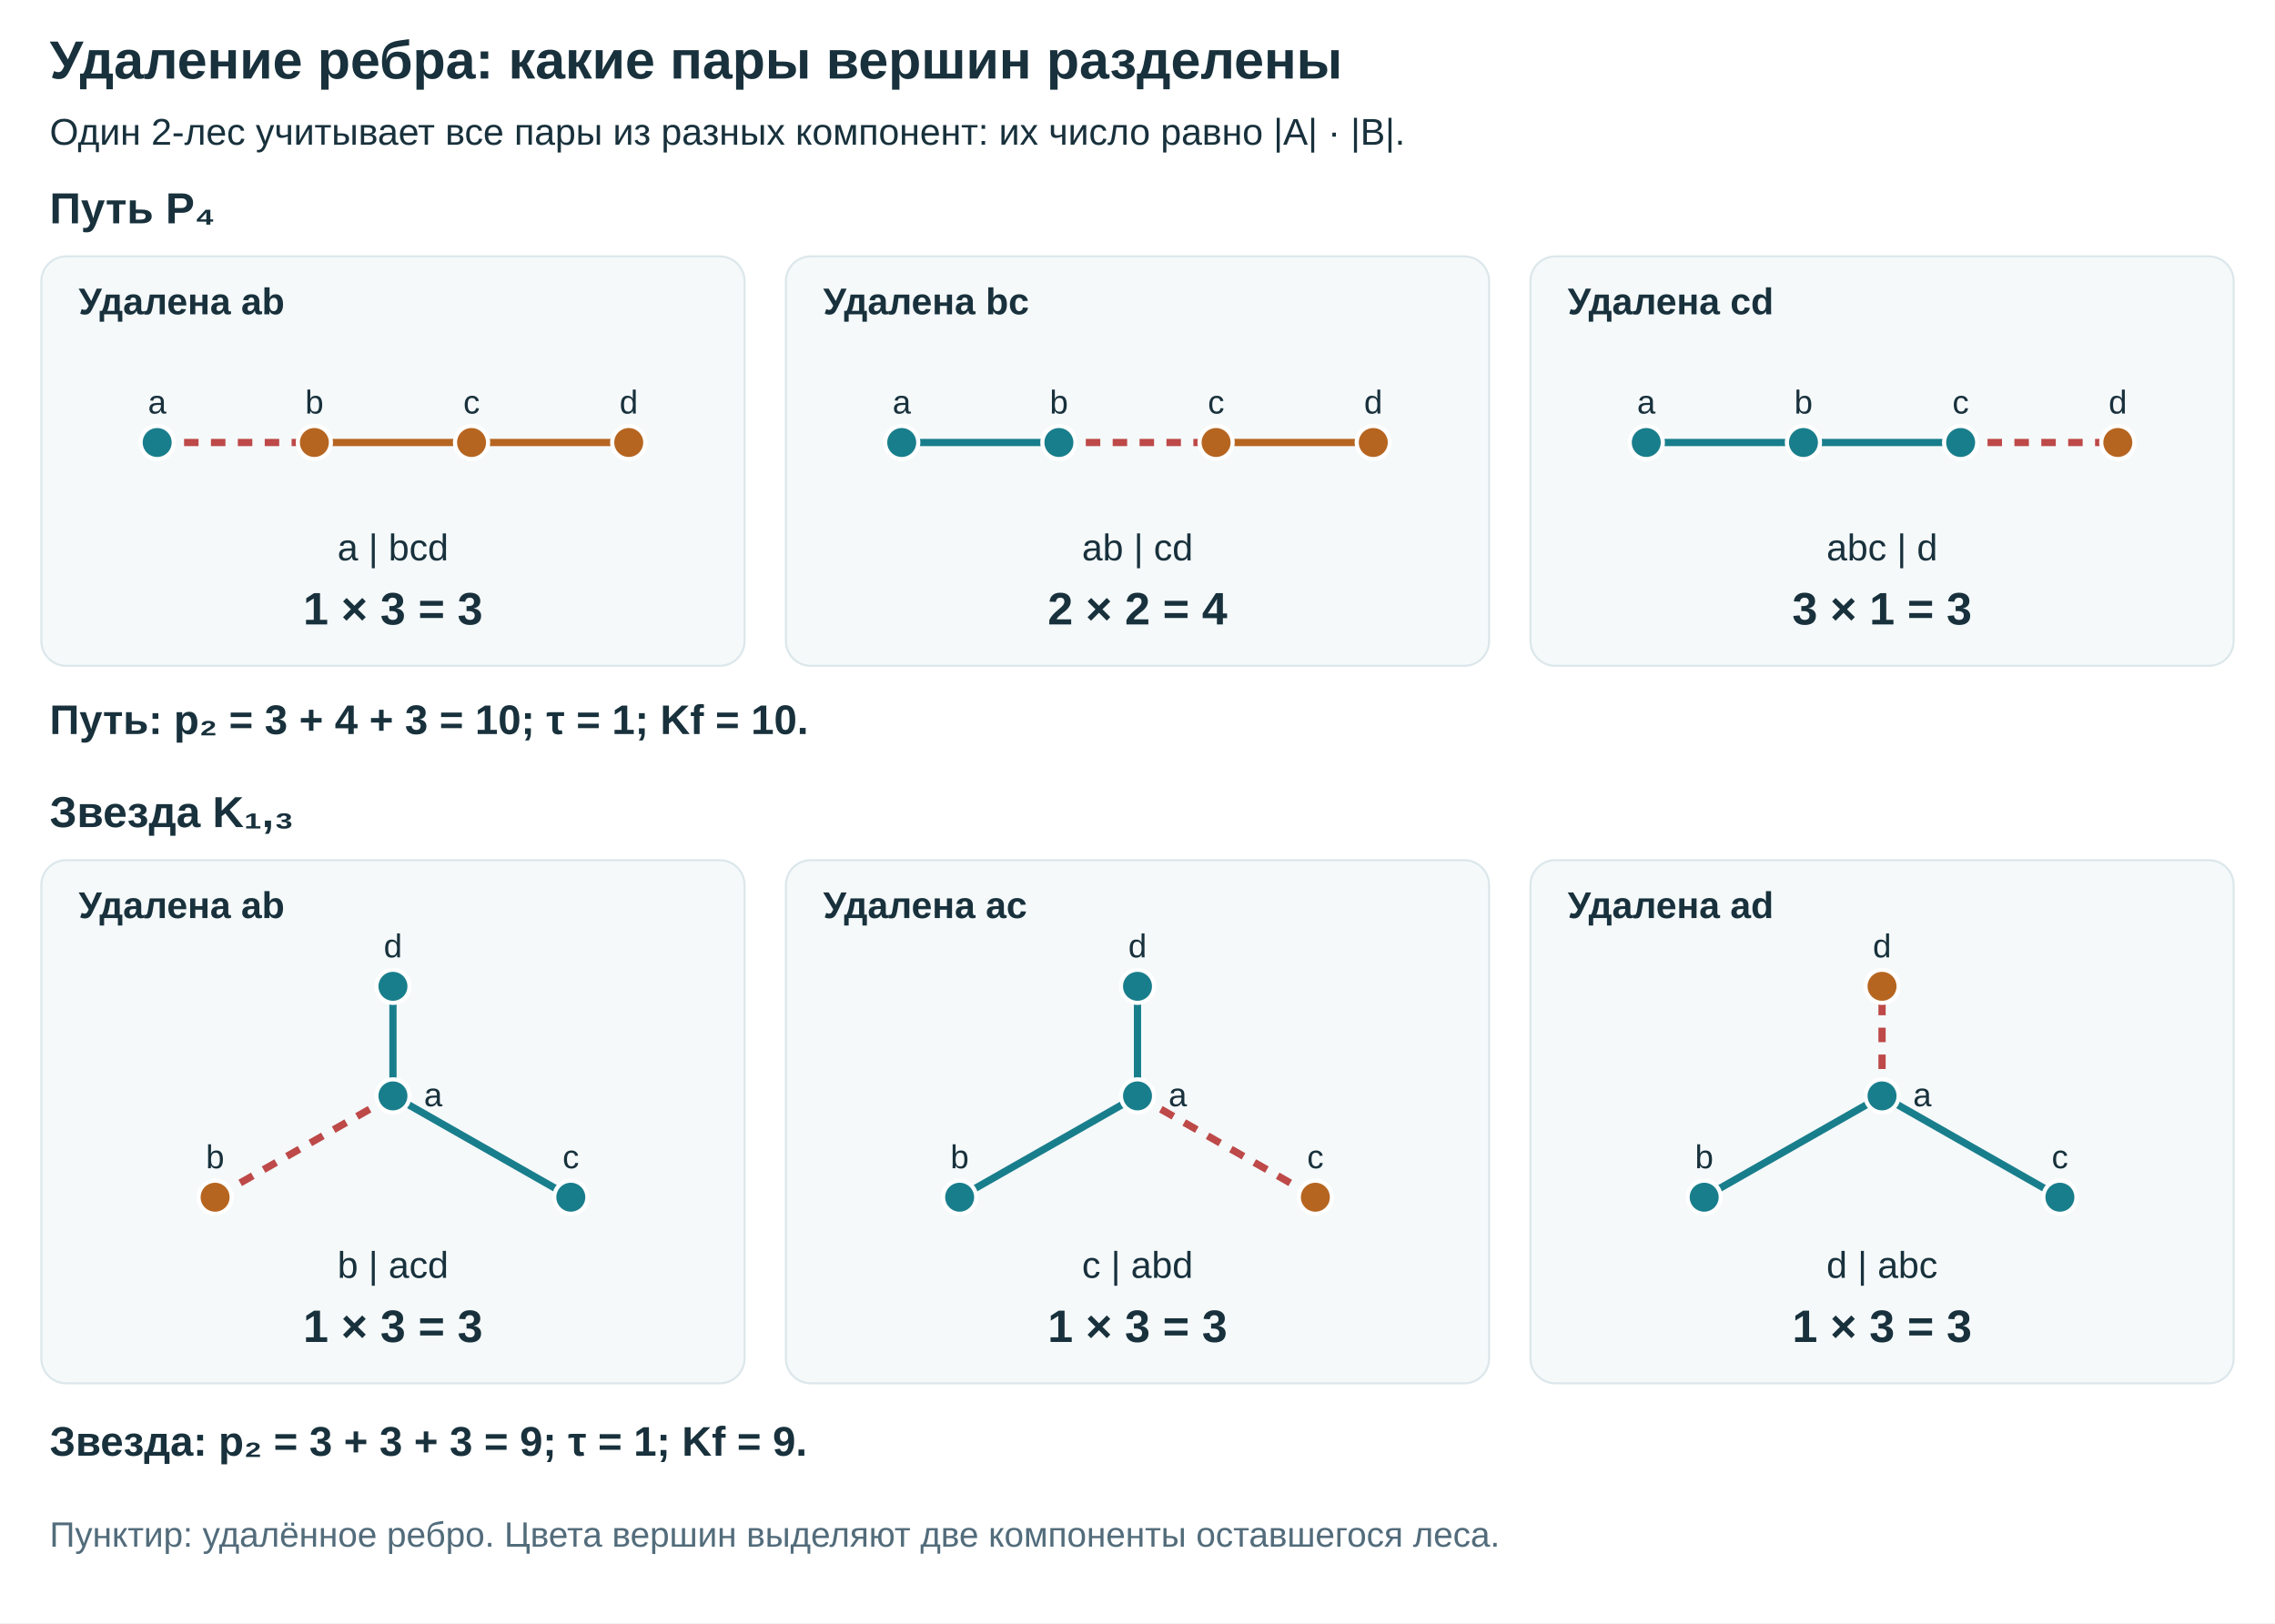
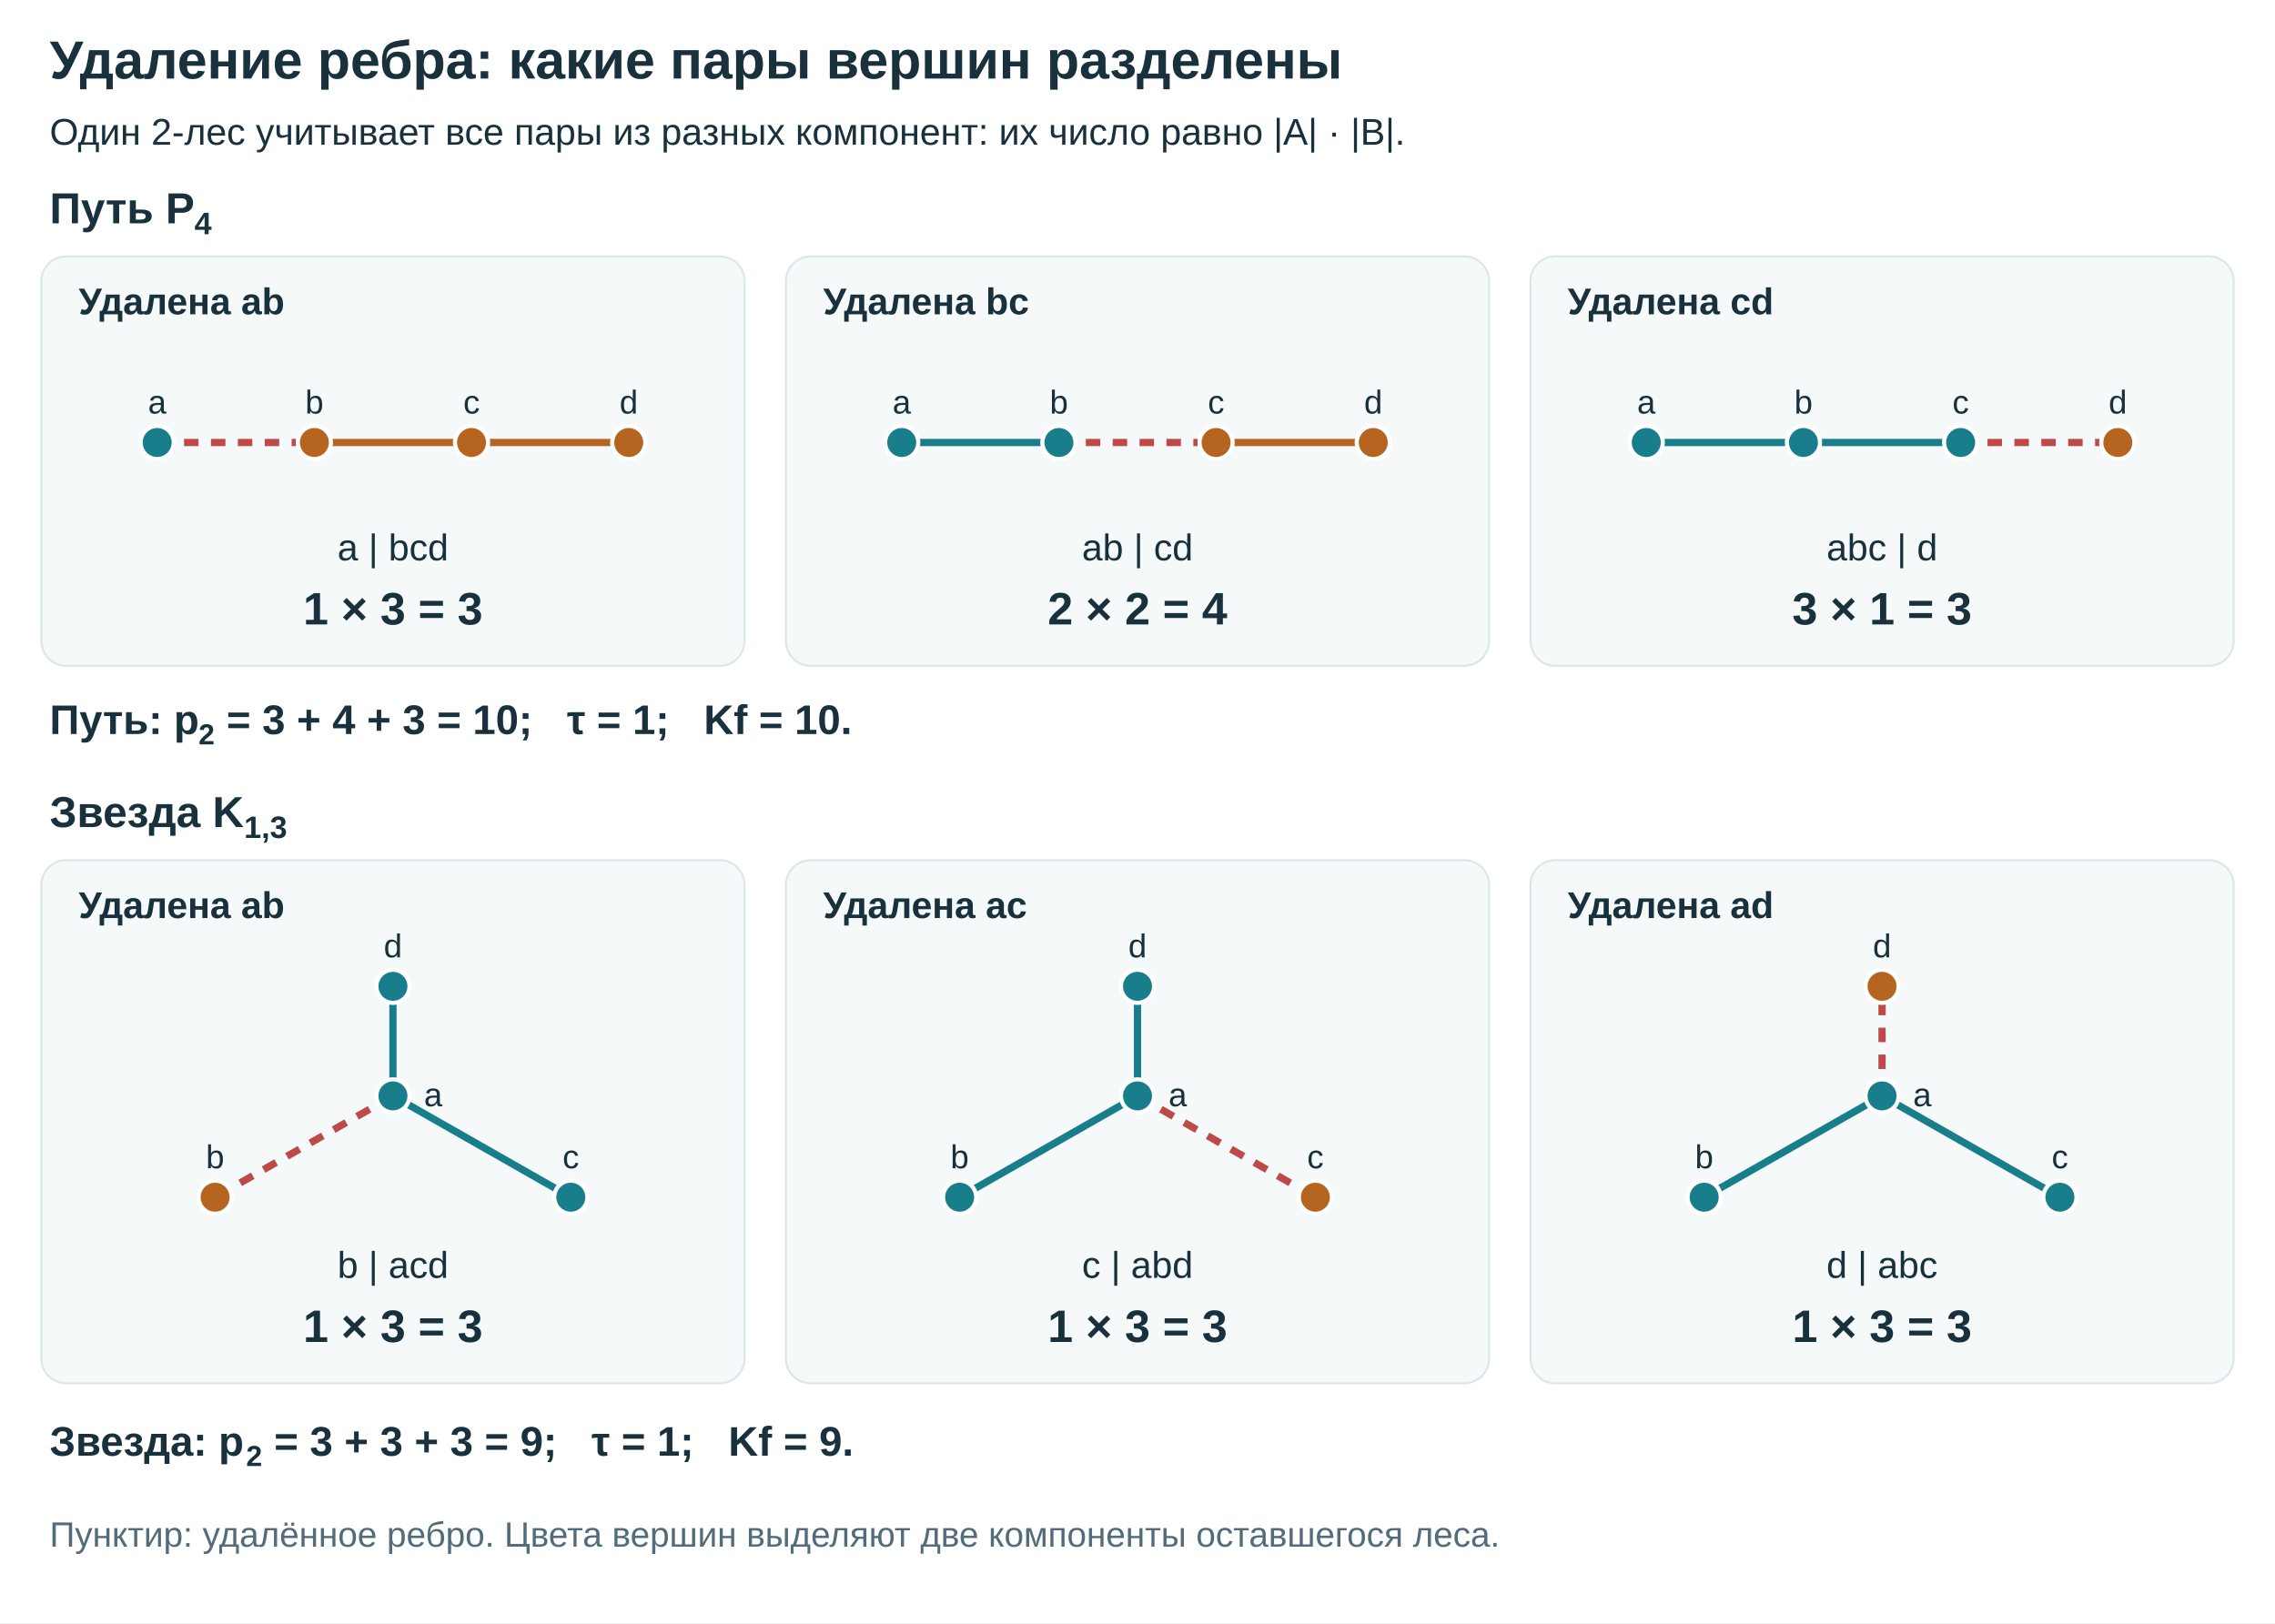
<svg xmlns="http://www.w3.org/2000/svg" width="1100" height="785" viewBox="0 0 1100 785" role="img" aria-labelledby="title desc">
  <rect width="1100" height="785" fill="white" />
  <g font-family="Arial, sans-serif">
-     <text x="24" y="38" font-size="26" font-weight="700" text-anchor="start" fill="#18313c">Удаление ребра: какие пары вершин разделены</text>
-     <text x="24" y="70" font-size="18" font-weight="400" text-anchor="start" fill="#18313c">Один 2-лес учитывает все пары из разных компонент: их число равно |A| · |B|.</text>
-     <text x="24" y="108" font-size="21" font-weight="700" text-anchor="start" fill="#18313c">Путь P₄</text>
+     <text xml:space="preserve" x="24" y="38" font-size="26" font-weight="700" text-anchor="start" fill="#18313c">Удаление ребра: какие пары вершин разделены</text>
+     <text xml:space="preserve" x="24" y="70" font-size="18" font-weight="400" text-anchor="start" fill="#18313c">Один 2-лес учитывает все пары из разных компонент: их число равно |A| · |B|.</text>
+     <text xml:space="preserve" font-weight="700" fill="#18313c" x="24.00" y="108.00" text-anchor="start" style="font-size:21.0px">Путь P</text>
+     <text xml:space="preserve" font-weight="700" fill="#18313c" x="94.00" y="113.25" text-anchor="start" style="font-size:15px">4</text>
    <rect x="20" y="124" width="340" height="198" rx="12" fill="#f5f9fa" stroke="#dce7eb" />
-     <text x="38" y="152" font-size="18" font-weight="700" text-anchor="start" fill="#18313c">Удалена ab</text>
+     <text xml:space="preserve" x="38" y="152" font-size="18" font-weight="700" text-anchor="start" fill="#18313c">Удалена ab</text>
    <line x1="76" y1="214" x2="152" y2="214" stroke="#bd4948" stroke-dasharray="7 6" stroke-width="3.5" />
    <line x1="152" y1="214" x2="228" y2="214" stroke="#b66520" stroke-width="3.5" />
    <line x1="228" y1="214" x2="304" y2="214" stroke="#b66520" stroke-width="3.5" />
    <circle cx="76" cy="214" r="8" fill="#197e8c" stroke="white" stroke-width="2" />
-     <text x="76" y="200" font-size="16" font-weight="400" text-anchor="middle" fill="#18313c">a</text>
+     <text xml:space="preserve" x="76" y="200" font-size="16" font-weight="400" text-anchor="middle" fill="#18313c">a</text>
    <circle cx="152" cy="214" r="8" fill="#b66520" stroke="white" stroke-width="2" />
-     <text x="152" y="200" font-size="16" font-weight="400" text-anchor="middle" fill="#18313c">b</text>
+     <text xml:space="preserve" x="152" y="200" font-size="16" font-weight="400" text-anchor="middle" fill="#18313c">b</text>
    <circle cx="228" cy="214" r="8" fill="#b66520" stroke="white" stroke-width="2" />
-     <text x="228" y="200" font-size="16" font-weight="400" text-anchor="middle" fill="#18313c">c</text>
+     <text xml:space="preserve" x="228" y="200" font-size="16" font-weight="400" text-anchor="middle" fill="#18313c">c</text>
    <circle cx="304" cy="214" r="8" fill="#b66520" stroke="white" stroke-width="2" />
-     <text x="304" y="200" font-size="16" font-weight="400" text-anchor="middle" fill="#18313c">d</text>
-     <text x="190" y="271" font-size="18" font-weight="400" text-anchor="middle" fill="#18313c">a | bcd</text>
-     <text x="190" y="302" font-size="22" font-weight="700" text-anchor="middle" fill="#18313c">1 × 3 = 3</text>
+     <text xml:space="preserve" x="304" y="200" font-size="16" font-weight="400" text-anchor="middle" fill="#18313c">d</text>
+     <text xml:space="preserve" x="190" y="271" font-size="18" font-weight="400" text-anchor="middle" fill="#18313c">a | bcd</text>
+     <text xml:space="preserve" x="190" y="302" font-size="22" font-weight="700" text-anchor="middle" fill="#18313c">1 × 3 = 3</text>
    <rect x="380" y="124" width="340" height="198" rx="12" fill="#f5f9fa" stroke="#dce7eb" />
-     <text x="398" y="152" font-size="18" font-weight="700" text-anchor="start" fill="#18313c">Удалена bc</text>
+     <text xml:space="preserve" x="398" y="152" font-size="18" font-weight="700" text-anchor="start" fill="#18313c">Удалена bc</text>
    <line x1="436" y1="214" x2="512" y2="214" stroke="#197e8c" stroke-width="3.5" />
    <line x1="512" y1="214" x2="588" y2="214" stroke="#bd4948" stroke-dasharray="7 6" stroke-width="3.5" />
    <line x1="588" y1="214" x2="664" y2="214" stroke="#b66520" stroke-width="3.5" />
    <circle cx="436" cy="214" r="8" fill="#197e8c" stroke="white" stroke-width="2" />
-     <text x="436" y="200" font-size="16" font-weight="400" text-anchor="middle" fill="#18313c">a</text>
+     <text xml:space="preserve" x="436" y="200" font-size="16" font-weight="400" text-anchor="middle" fill="#18313c">a</text>
    <circle cx="512" cy="214" r="8" fill="#197e8c" stroke="white" stroke-width="2" />
-     <text x="512" y="200" font-size="16" font-weight="400" text-anchor="middle" fill="#18313c">b</text>
+     <text xml:space="preserve" x="512" y="200" font-size="16" font-weight="400" text-anchor="middle" fill="#18313c">b</text>
    <circle cx="588" cy="214" r="8" fill="#b66520" stroke="white" stroke-width="2" />
-     <text x="588" y="200" font-size="16" font-weight="400" text-anchor="middle" fill="#18313c">c</text>
+     <text xml:space="preserve" x="588" y="200" font-size="16" font-weight="400" text-anchor="middle" fill="#18313c">c</text>
    <circle cx="664" cy="214" r="8" fill="#b66520" stroke="white" stroke-width="2" />
-     <text x="664" y="200" font-size="16" font-weight="400" text-anchor="middle" fill="#18313c">d</text>
-     <text x="550" y="271" font-size="18" font-weight="400" text-anchor="middle" fill="#18313c">ab | cd</text>
-     <text x="550" y="302" font-size="22" font-weight="700" text-anchor="middle" fill="#18313c">2 × 2 = 4</text>
+     <text xml:space="preserve" x="664" y="200" font-size="16" font-weight="400" text-anchor="middle" fill="#18313c">d</text>
+     <text xml:space="preserve" x="550" y="271" font-size="18" font-weight="400" text-anchor="middle" fill="#18313c">ab | cd</text>
+     <text xml:space="preserve" x="550" y="302" font-size="22" font-weight="700" text-anchor="middle" fill="#18313c">2 × 2 = 4</text>
    <rect x="740" y="124" width="340" height="198" rx="12" fill="#f5f9fa" stroke="#dce7eb" />
-     <text x="758" y="152" font-size="18" font-weight="700" text-anchor="start" fill="#18313c">Удалена cd</text>
+     <text xml:space="preserve" x="758" y="152" font-size="18" font-weight="700" text-anchor="start" fill="#18313c">Удалена cd</text>
    <line x1="796" y1="214" x2="872" y2="214" stroke="#197e8c" stroke-width="3.5" />
    <line x1="872" y1="214" x2="948" y2="214" stroke="#197e8c" stroke-width="3.5" />
    <line x1="948" y1="214" x2="1024" y2="214" stroke="#bd4948" stroke-dasharray="7 6" stroke-width="3.5" />
    <circle cx="796" cy="214" r="8" fill="#197e8c" stroke="white" stroke-width="2" />
-     <text x="796" y="200" font-size="16" font-weight="400" text-anchor="middle" fill="#18313c">a</text>
+     <text xml:space="preserve" x="796" y="200" font-size="16" font-weight="400" text-anchor="middle" fill="#18313c">a</text>
    <circle cx="872" cy="214" r="8" fill="#197e8c" stroke="white" stroke-width="2" />
-     <text x="872" y="200" font-size="16" font-weight="400" text-anchor="middle" fill="#18313c">b</text>
+     <text xml:space="preserve" x="872" y="200" font-size="16" font-weight="400" text-anchor="middle" fill="#18313c">b</text>
    <circle cx="948" cy="214" r="8" fill="#197e8c" stroke="white" stroke-width="2" />
-     <text x="948" y="200" font-size="16" font-weight="400" text-anchor="middle" fill="#18313c">c</text>
+     <text xml:space="preserve" x="948" y="200" font-size="16" font-weight="400" text-anchor="middle" fill="#18313c">c</text>
    <circle cx="1024" cy="214" r="8" fill="#b66520" stroke="white" stroke-width="2" />
-     <text x="1024" y="200" font-size="16" font-weight="400" text-anchor="middle" fill="#18313c">d</text>
-     <text x="910" y="271" font-size="18" font-weight="400" text-anchor="middle" fill="#18313c">abc | d</text>
-     <text x="910" y="302" font-size="22" font-weight="700" text-anchor="middle" fill="#18313c">3 × 1 = 3</text>
-     <text x="24" y="355" font-size="20" font-weight="700" text-anchor="start" fill="#18313c">Путь: p₂ = 3 + 4 + 3 = 10;   τ = 1;   Kf = 10.</text>
-     <text x="24" y="400" font-size="21" font-weight="700" text-anchor="start" fill="#18313c">Звезда K₁,₃</text>
+     <text xml:space="preserve" x="1024" y="200" font-size="16" font-weight="400" text-anchor="middle" fill="#18313c">d</text>
+     <text xml:space="preserve" x="910" y="271" font-size="18" font-weight="400" text-anchor="middle" fill="#18313c">abc | d</text>
+     <text xml:space="preserve" x="910" y="302" font-size="22" font-weight="700" text-anchor="middle" fill="#18313c">3 × 1 = 3</text>
+     <text xml:space="preserve" font-weight="700" fill="#18313c" x="24.00" y="355.00" text-anchor="start" style="font-size:20.0px">Путь: p</text>
+     <text xml:space="preserve" font-weight="700" fill="#18313c" x="96.00" y="360.00" text-anchor="start" style="font-size:14px">2</text>
+     <text xml:space="preserve" font-weight="700" fill="#18313c" x="104.00" y="355.00" text-anchor="start" style="font-size:20.0px"> = 3 + 4 + 3 = 10;   τ = 1;   Kf = 10.</text>
+     <text xml:space="preserve" font-weight="700" fill="#18313c" x="24.00" y="400.00" text-anchor="start" style="font-size:21.0px">Звезда K</text>
+     <text xml:space="preserve" font-weight="700" fill="#18313c" x="118.00" y="405.25" text-anchor="start" style="font-size:15px">1,3</text>
    <rect x="20" y="416" width="340" height="253" rx="12" fill="#f5f9fa" stroke="#dce7eb" />
-     <text x="38" y="444" font-size="18" font-weight="700" text-anchor="start" fill="#18313c">Удалена ab</text>
+     <text xml:space="preserve" x="38" y="444" font-size="18" font-weight="700" text-anchor="start" fill="#18313c">Удалена ab</text>
    <line x1="190" y1="530" x2="104" y2="579" stroke="#bd4948" stroke-dasharray="7 6" stroke-width="3.5" />
    <line x1="190" y1="530" x2="276" y2="579" stroke="#197e8c" stroke-width="3.5" />
    <line x1="190" y1="530" x2="190" y2="477" stroke="#197e8c" stroke-width="3.5" />
    <circle cx="190" cy="530" r="8" fill="#197e8c" stroke="white" stroke-width="2" />
-     <text x="205" y="535" font-size="16" font-weight="400" text-anchor="start" fill="#18313c">a</text>
+     <text xml:space="preserve" x="205" y="535" font-size="16" font-weight="400" text-anchor="start" fill="#18313c">a</text>
    <circle cx="104" cy="579" r="8" fill="#b66520" stroke="white" stroke-width="2" />
-     <text x="104" y="565" font-size="16" font-weight="400" text-anchor="middle" fill="#18313c">b</text>
+     <text xml:space="preserve" x="104" y="565" font-size="16" font-weight="400" text-anchor="middle" fill="#18313c">b</text>
    <circle cx="276" cy="579" r="8" fill="#197e8c" stroke="white" stroke-width="2" />
-     <text x="276" y="565" font-size="16" font-weight="400" text-anchor="middle" fill="#18313c">c</text>
+     <text xml:space="preserve" x="276" y="565" font-size="16" font-weight="400" text-anchor="middle" fill="#18313c">c</text>
    <circle cx="190" cy="477" r="8" fill="#197e8c" stroke="white" stroke-width="2" />
-     <text x="190" y="463" font-size="16" font-weight="400" text-anchor="middle" fill="#18313c">d</text>
-     <text x="190" y="618" font-size="18" font-weight="400" text-anchor="middle" fill="#18313c">b | acd</text>
-     <text x="190" y="649" font-size="22" font-weight="700" text-anchor="middle" fill="#18313c">1 × 3 = 3</text>
+     <text xml:space="preserve" x="190" y="463" font-size="16" font-weight="400" text-anchor="middle" fill="#18313c">d</text>
+     <text xml:space="preserve" x="190" y="618" font-size="18" font-weight="400" text-anchor="middle" fill="#18313c">b | acd</text>
+     <text xml:space="preserve" x="190" y="649" font-size="22" font-weight="700" text-anchor="middle" fill="#18313c">1 × 3 = 3</text>
    <rect x="380" y="416" width="340" height="253" rx="12" fill="#f5f9fa" stroke="#dce7eb" />
-     <text x="398" y="444" font-size="18" font-weight="700" text-anchor="start" fill="#18313c">Удалена ac</text>
+     <text xml:space="preserve" x="398" y="444" font-size="18" font-weight="700" text-anchor="start" fill="#18313c">Удалена ac</text>
    <line x1="550" y1="530" x2="464" y2="579" stroke="#197e8c" stroke-width="3.5" />
    <line x1="550" y1="530" x2="636" y2="579" stroke="#bd4948" stroke-dasharray="7 6" stroke-width="3.5" />
    <line x1="550" y1="530" x2="550" y2="477" stroke="#197e8c" stroke-width="3.5" />
    <circle cx="550" cy="530" r="8" fill="#197e8c" stroke="white" stroke-width="2" />
-     <text x="565" y="535" font-size="16" font-weight="400" text-anchor="start" fill="#18313c">a</text>
+     <text xml:space="preserve" x="565" y="535" font-size="16" font-weight="400" text-anchor="start" fill="#18313c">a</text>
    <circle cx="464" cy="579" r="8" fill="#197e8c" stroke="white" stroke-width="2" />
-     <text x="464" y="565" font-size="16" font-weight="400" text-anchor="middle" fill="#18313c">b</text>
+     <text xml:space="preserve" x="464" y="565" font-size="16" font-weight="400" text-anchor="middle" fill="#18313c">b</text>
    <circle cx="636" cy="579" r="8" fill="#b66520" stroke="white" stroke-width="2" />
-     <text x="636" y="565" font-size="16" font-weight="400" text-anchor="middle" fill="#18313c">c</text>
+     <text xml:space="preserve" x="636" y="565" font-size="16" font-weight="400" text-anchor="middle" fill="#18313c">c</text>
    <circle cx="550" cy="477" r="8" fill="#197e8c" stroke="white" stroke-width="2" />
-     <text x="550" y="463" font-size="16" font-weight="400" text-anchor="middle" fill="#18313c">d</text>
-     <text x="550" y="618" font-size="18" font-weight="400" text-anchor="middle" fill="#18313c">c | abd</text>
-     <text x="550" y="649" font-size="22" font-weight="700" text-anchor="middle" fill="#18313c">1 × 3 = 3</text>
+     <text xml:space="preserve" x="550" y="463" font-size="16" font-weight="400" text-anchor="middle" fill="#18313c">d</text>
+     <text xml:space="preserve" x="550" y="618" font-size="18" font-weight="400" text-anchor="middle" fill="#18313c">c | abd</text>
+     <text xml:space="preserve" x="550" y="649" font-size="22" font-weight="700" text-anchor="middle" fill="#18313c">1 × 3 = 3</text>
    <rect x="740" y="416" width="340" height="253" rx="12" fill="#f5f9fa" stroke="#dce7eb" />
-     <text x="758" y="444" font-size="18" font-weight="700" text-anchor="start" fill="#18313c">Удалена ad</text>
+     <text xml:space="preserve" x="758" y="444" font-size="18" font-weight="700" text-anchor="start" fill="#18313c">Удалена ad</text>
    <line x1="910" y1="530" x2="824" y2="579" stroke="#197e8c" stroke-width="3.5" />
    <line x1="910" y1="530" x2="996" y2="579" stroke="#197e8c" stroke-width="3.5" />
    <line x1="910" y1="530" x2="910" y2="477" stroke="#bd4948" stroke-dasharray="7 6" stroke-width="3.5" />
    <circle cx="910" cy="530" r="8" fill="#197e8c" stroke="white" stroke-width="2" />
-     <text x="925" y="535" font-size="16" font-weight="400" text-anchor="start" fill="#18313c">a</text>
+     <text xml:space="preserve" x="925" y="535" font-size="16" font-weight="400" text-anchor="start" fill="#18313c">a</text>
    <circle cx="824" cy="579" r="8" fill="#197e8c" stroke="white" stroke-width="2" />
-     <text x="824" y="565" font-size="16" font-weight="400" text-anchor="middle" fill="#18313c">b</text>
+     <text xml:space="preserve" x="824" y="565" font-size="16" font-weight="400" text-anchor="middle" fill="#18313c">b</text>
    <circle cx="996" cy="579" r="8" fill="#197e8c" stroke="white" stroke-width="2" />
-     <text x="996" y="565" font-size="16" font-weight="400" text-anchor="middle" fill="#18313c">c</text>
+     <text xml:space="preserve" x="996" y="565" font-size="16" font-weight="400" text-anchor="middle" fill="#18313c">c</text>
    <circle cx="910" cy="477" r="8" fill="#b66520" stroke="white" stroke-width="2" />
-     <text x="910" y="463" font-size="16" font-weight="400" text-anchor="middle" fill="#18313c">d</text>
-     <text x="910" y="618" font-size="18" font-weight="400" text-anchor="middle" fill="#18313c">d | abc</text>
-     <text x="910" y="649" font-size="22" font-weight="700" text-anchor="middle" fill="#18313c">1 × 3 = 3</text>
-     <text x="24" y="704" font-size="20" font-weight="700" text-anchor="start" fill="#18313c">Звезда: p₂ = 3 + 3 + 3 = 9;   τ = 1;   Kf = 9.</text>
-     <text x="24" y="748" font-size="17" font-weight="400" text-anchor="start" fill="#526c7b">Пунктир: удалённое ребро. Цвета вершин выделяют две компоненты оставшегося леса.</text>
+     <text xml:space="preserve" x="910" y="463" font-size="16" font-weight="400" text-anchor="middle" fill="#18313c">d</text>
+     <text xml:space="preserve" x="910" y="618" font-size="18" font-weight="400" text-anchor="middle" fill="#18313c">d | abc</text>
+     <text xml:space="preserve" x="910" y="649" font-size="22" font-weight="700" text-anchor="middle" fill="#18313c">1 × 3 = 3</text>
+     <text xml:space="preserve" font-weight="700" fill="#18313c" x="24.00" y="704.00" text-anchor="start" style="font-size:20.0px">Звезда: p</text>
+     <text xml:space="preserve" font-weight="700" fill="#18313c" x="119.00" y="709.00" text-anchor="start" style="font-size:14px">2</text>
+     <text xml:space="preserve" font-weight="700" fill="#18313c" x="127.00" y="704.00" text-anchor="start" style="font-size:20.0px"> = 3 + 3 + 3 = 9;   τ = 1;   Kf = 9.</text>
+     <text xml:space="preserve" x="24" y="748" font-size="17" font-weight="400" text-anchor="start" fill="#526c7b">Пунктир: удалённое ребро. Цвета вершин выделяют две компоненты оставшегося леса.</text>
  </g>
</svg>
